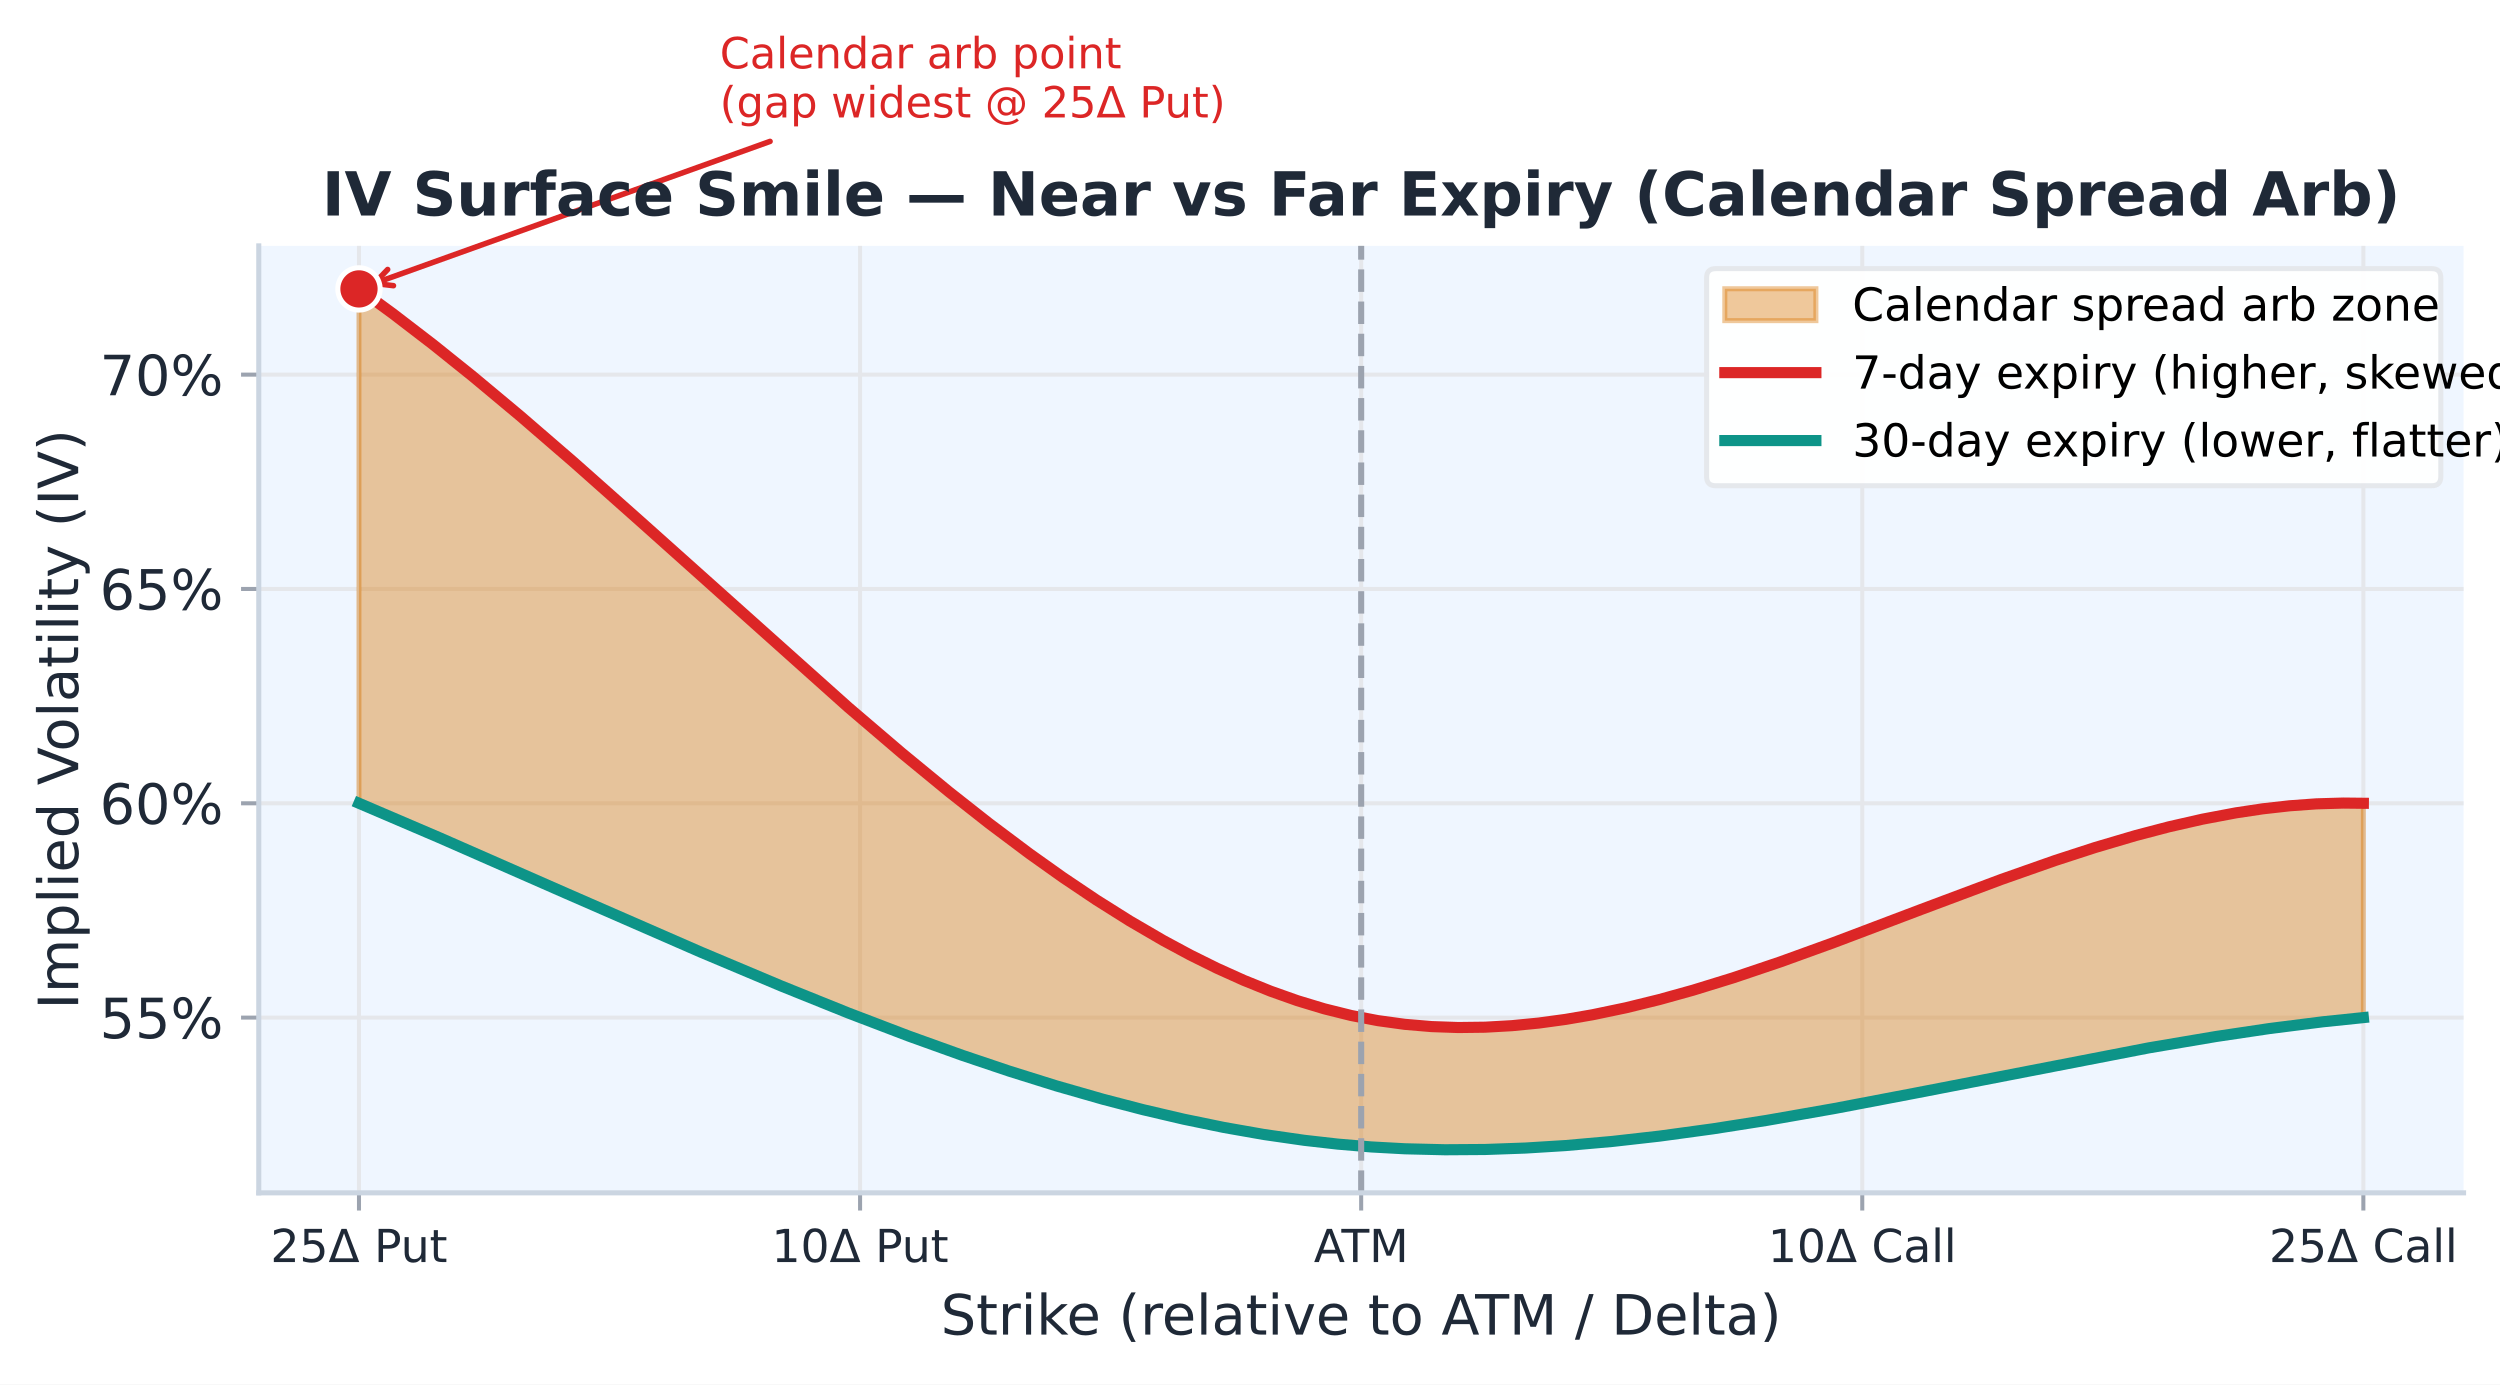
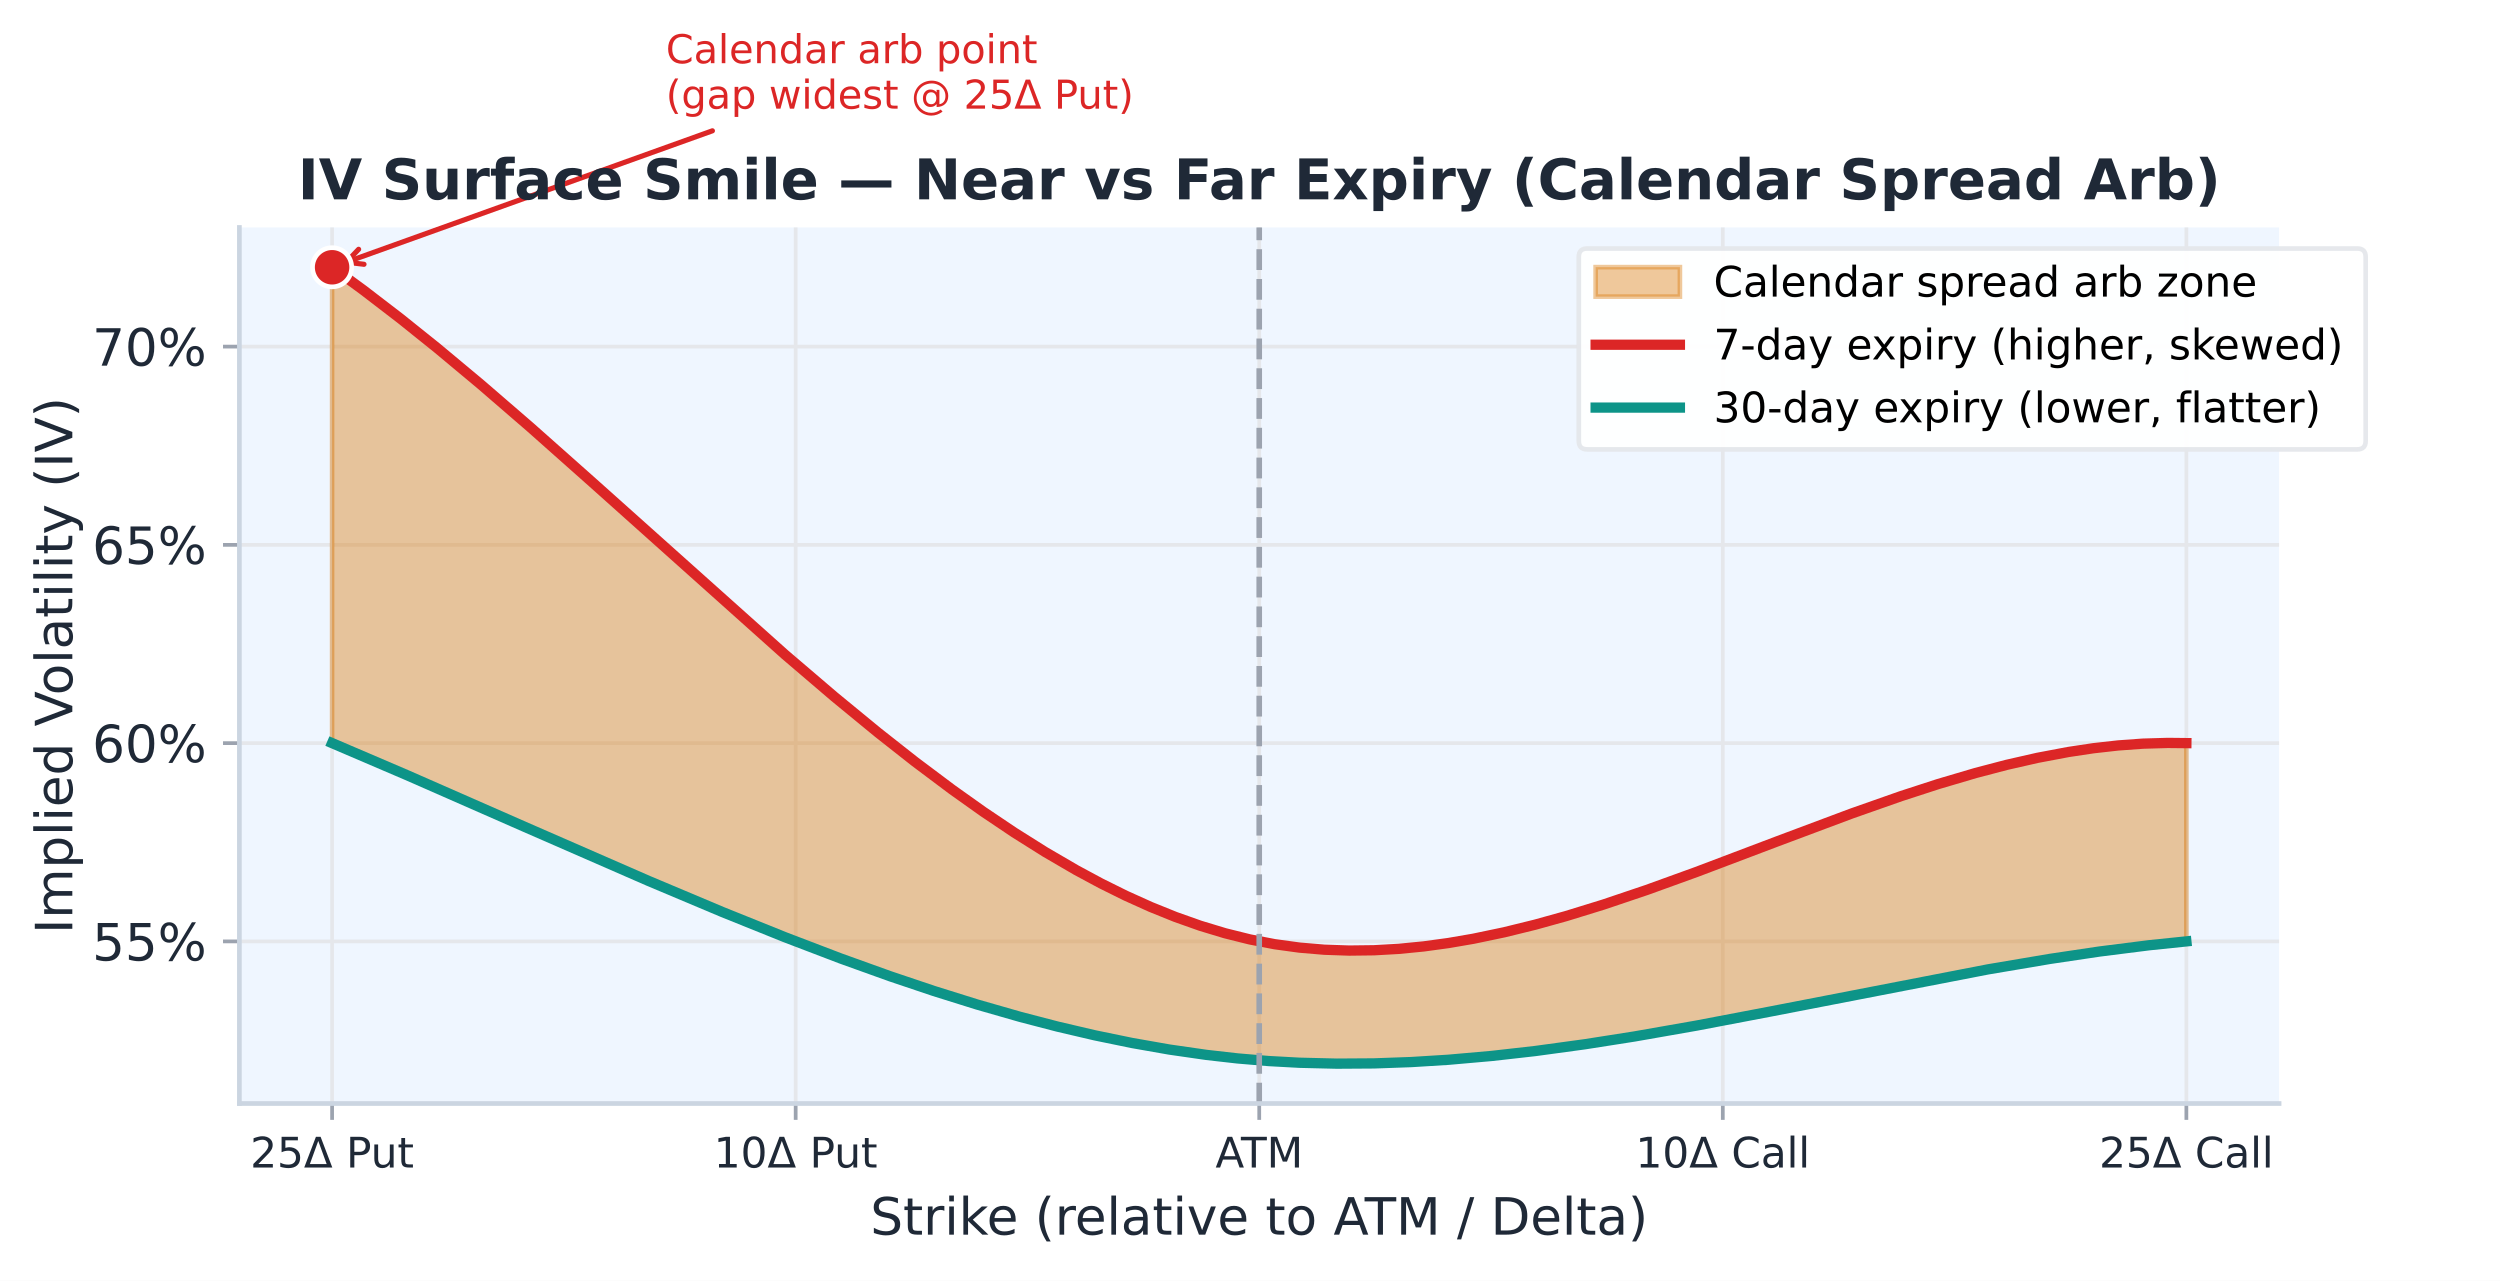
- <svg xmlns="http://www.w3.org/2000/svg" xmlns:xlink="http://www.w3.org/1999/xlink" width="494.121pt" height="273.645pt" viewBox="0 0 494.121 273.645" version="1.1">
+ <svg xmlns="http://www.w3.org/2000/svg" xmlns:xlink="http://www.w3.org/1999/xlink" width="534.121pt" height="273.645pt" viewBox="0 0 534.121 273.645" version="1.1">
  <defs>
    <style type="text/css">*{stroke-linejoin: round; stroke-linecap: butt}</style>
  </defs>
  <g id="figure_1">
    <g id="patch_1">
-       <path d="M 0 273.645  L 494.121 273.645  L 494.121 0  L 0 0  z " style="fill: #ffffff" />
+       <path d="M 0 273.645 L 534.121 273.645 L 534.121 0 L 0 0 z " style="fill: #ffffff" />
    </g>
    <g id="axes_1">
      <g id="patch_2">
        <path d="M 51.145 235.764  L 486.921 235.764  L 486.921 48.595  L 51.145 48.595  z " style="fill: #eff6ff" />
      </g>
      <g id="matplotlib.axis_1">
        <g id="xtick_1">
          <g id="line2d_1">
            <path d="M 70.953 235.764  L 70.953 48.595  " clip-path="url(#p80cf4b09f7)" style="fill: none; stroke: #e5e7eb; stroke-width: 0.8; stroke-linecap: square" />
          </g>
          <g id="line2d_2">
            <defs>
              <path id="m31c772397f" d="M 0 0  L 0 3.5  " style="stroke: #9ca3af; stroke-width: 0.8" />
            </defs>
            <g>
              <use xlink:href="#m31c772397f" x="70.953" y="235.764" style="fill: #9ca3af; stroke: #9ca3af; stroke-width: 0.8" />
            </g>
          </g>
          <g id="text_1">
            <text style="font-size: 9px; font-family: 'Sarabun', 'DejaVu Sans'; text-anchor: middle; fill: #1f2937" x="70.953" y="249.442" transform="rotate(-0 70.95302 249.4422)">25Δ Put</text>
          </g>
        </g>
        <g id="xtick_2">
          <g id="line2d_3">
            <path d="M 169.993 235.764  L 169.993 48.595  " clip-path="url(#p80cf4b09f7)" style="fill: none; stroke: #e5e7eb; stroke-width: 0.8; stroke-linecap: square" />
          </g>
          <g id="line2d_4">
            <g>
              <use xlink:href="#m31c772397f" x="169.993" y="235.764" style="fill: #9ca3af; stroke: #9ca3af; stroke-width: 0.8" />
            </g>
          </g>
          <g id="text_2">
            <text style="font-size: 9px; font-family: 'Sarabun', 'DejaVu Sans'; text-anchor: middle; fill: #1f2937" x="169.993" y="249.442" transform="rotate(-0 169.9931 249.4422)">10Δ Put</text>
          </g>
        </g>
        <g id="xtick_3">
          <g id="line2d_5">
            <path d="M 269.033 235.764  L 269.033 48.595  " clip-path="url(#p80cf4b09f7)" style="fill: none; stroke: #e5e7eb; stroke-width: 0.8; stroke-linecap: square" />
          </g>
          <g id="line2d_6">
            <g>
              <use xlink:href="#m31c772397f" x="269.033" y="235.764" style="fill: #9ca3af; stroke: #9ca3af; stroke-width: 0.8" />
            </g>
          </g>
          <g id="text_3">
            <text style="font-size: 9px; font-family: 'Sarabun', 'DejaVu Sans'; text-anchor: middle; fill: #1f2937" x="269.033" y="249.442" transform="rotate(-0 269.0332 249.4422)">ATM</text>
          </g>
        </g>
        <g id="xtick_4">
          <g id="line2d_7">
            <path d="M 368.073 235.764  L 368.073 48.595  " clip-path="url(#p80cf4b09f7)" style="fill: none; stroke: #e5e7eb; stroke-width: 0.8; stroke-linecap: square" />
          </g>
          <g id="line2d_8">
            <g>
              <use xlink:href="#m31c772397f" x="368.073" y="235.764" style="fill: #9ca3af; stroke: #9ca3af; stroke-width: 0.8" />
            </g>
          </g>
          <g id="text_4">
            <text style="font-size: 9px; font-family: 'Sarabun', 'DejaVu Sans'; text-anchor: middle; fill: #1f2937" x="368.073" y="249.442" transform="rotate(-0 368.0733 249.4422)">10Δ Call</text>
          </g>
        </g>
        <g id="xtick_5">
          <g id="line2d_9">
            <path d="M 467.113 235.764  L 467.113 48.595  " clip-path="url(#p80cf4b09f7)" style="fill: none; stroke: #e5e7eb; stroke-width: 0.8; stroke-linecap: square" />
          </g>
          <g id="line2d_10">
            <g>
              <use xlink:href="#m31c772397f" x="467.113" y="235.764" style="fill: #9ca3af; stroke: #9ca3af; stroke-width: 0.8" />
            </g>
          </g>
          <g id="text_5">
            <text style="font-size: 9px; font-family: 'Sarabun', 'DejaVu Sans'; text-anchor: middle; fill: #1f2937" x="467.113" y="249.442" transform="rotate(-0 467.1133 249.4422)">25Δ Call</text>
          </g>
        </g>
        <g id="text_6">
          <text style="font-size: 11px; font-family: 'Sarabun', 'DejaVu Sans'; text-anchor: middle; fill: #1f2937" x="269.033" y="263.783" transform="rotate(-0 269.0332 263.7829)">Strike (relative to ATM / Delta)</text>
        </g>
      </g>
      <g id="matplotlib.axis_2">
        <g id="ytick_1">
          <g id="line2d_11">
            <path d="M 51.145 201.127  L 486.921 201.127  " clip-path="url(#p80cf4b09f7)" style="fill: none; stroke: #e5e7eb; stroke-width: 0.8; stroke-linecap: square" />
          </g>
          <g id="line2d_12">
            <defs>
              <path id="mee6832daea" d="M 0 0  L -3.5 0  " style="stroke: #9ca3af; stroke-width: 0.8" />
            </defs>
            <g>
              <use xlink:href="#mee6832daea" x="51.145" y="201.127" style="fill: #9ca3af; stroke: #9ca3af; stroke-width: 0.8" />
            </g>
          </g>
          <g id="text_7">
            <text style="font-size: 11px; font-family: 'Sarabun', 'DejaVu Sans'; text-anchor: end; fill: #1f2937" x="44.145" y="205.208" transform="rotate(-0 44.145 205.208)">55%</text>
          </g>
        </g>
        <g id="ytick_2">
          <g id="line2d_13">
            <path d="M 51.145 158.767  L 486.921 158.767  " clip-path="url(#p80cf4b09f7)" style="fill: none; stroke: #e5e7eb; stroke-width: 0.8; stroke-linecap: square" />
          </g>
          <g id="line2d_14">
            <g>
              <use xlink:href="#mee6832daea" x="51.145" y="158.767" style="fill: #9ca3af; stroke: #9ca3af; stroke-width: 0.8" />
            </g>
          </g>
          <g id="text_8">
            <text style="font-size: 11px; font-family: 'Sarabun', 'DejaVu Sans'; text-anchor: end; fill: #1f2937" x="44.145" y="162.848" transform="rotate(-0 44.145 162.8479)">60%</text>
          </g>
        </g>
        <g id="ytick_3">
          <g id="line2d_15">
            <path d="M 51.145 116.407  L 486.921 116.407  " clip-path="url(#p80cf4b09f7)" style="fill: none; stroke: #e5e7eb; stroke-width: 0.8; stroke-linecap: square" />
          </g>
          <g id="line2d_16">
            <g>
              <use xlink:href="#mee6832daea" x="51.145" y="116.407" style="fill: #9ca3af; stroke: #9ca3af; stroke-width: 0.8" />
            </g>
          </g>
          <g id="text_9">
            <text style="font-size: 11px; font-family: 'Sarabun', 'DejaVu Sans'; text-anchor: end; fill: #1f2937" x="44.145" y="120.488" transform="rotate(-0 44.145 120.4878)">65%</text>
          </g>
        </g>
        <g id="ytick_4">
          <g id="line2d_17">
            <path d="M 51.145 74.047  L 486.921 74.047  " clip-path="url(#p80cf4b09f7)" style="fill: none; stroke: #e5e7eb; stroke-width: 0.8; stroke-linecap: square" />
          </g>
          <g id="line2d_18">
            <g>
              <use xlink:href="#mee6832daea" x="51.145" y="74.047" style="fill: #9ca3af; stroke: #9ca3af; stroke-width: 0.8" />
            </g>
          </g>
          <g id="text_10">
            <text style="font-size: 11px; font-family: 'Sarabun', 'DejaVu Sans'; text-anchor: end; fill: #1f2937" x="44.145" y="78.128" transform="rotate(-0 44.145 78.12778)">70%</text>
          </g>
        </g>
        <g id="text_11">
          <text style="font-size: 11px; font-family: 'Sarabun', 'DejaVu Sans'; text-anchor: middle; fill: #1f2937" x="15.45" y="142.179" transform="rotate(-90 15.45 142.1794)">Implied Volatility (IV)</text>
        </g>
      </g>
      <g id="FillBetweenPolyCollection_1">
        <defs>
          <path id="m603d25a26e" d="M 70.953 -114.878  L 70.953 -216.543  L 72.278 -215.593  L 73.603 -214.634  L 74.928 -213.666  L 76.253 -212.688  L 77.578 -211.701  L 78.903 -210.705  L 80.228 -209.701  L 81.553 -208.688  L 82.878 -207.667  L 84.203 -206.637  L 85.527 -205.6  L 86.852 -204.555  L 88.177 -203.502  L 89.502 -202.442  L 90.827 -201.375  L 92.152 -200.301  L 93.477 -199.22  L 94.802 -198.133  L 96.127 -197.039  L 97.452 -195.939  L 98.777 -194.833  L 100.102 -193.721  L 101.427 -192.603  L 102.752 -191.481  L 104.077 -190.353  L 105.402 -189.219  L 106.727 -188.081  L 108.052 -186.939  L 109.377 -185.792  L 110.702 -184.64  L 112.026 -183.485  L 113.351 -182.326  L 114.676 -181.163  L 116.001 -179.996  L 117.326 -178.826  L 118.651 -177.653  L 119.976 -176.477  L 121.301 -175.299  L 122.626 -174.118  L 123.951 -172.934  L 125.276 -171.749  L 126.601 -170.561  L 127.926 -169.372  L 129.251 -168.181  L 130.576 -166.989  L 131.901 -165.795  L 133.226 -164.601  L 134.551 -163.406  L 135.876 -162.21  L 137.201 -161.014  L 138.526 -159.817  L 139.85 -158.621  L 141.175 -157.424  L 142.5 -156.228  L 143.825 -155.033  L 145.15 -153.838  L 146.475 -152.645  L 147.8 -151.452  L 149.125 -150.261  L 150.45 -149.071  L 151.775 -147.883  L 153.1 -146.697  L 154.425 -145.513  L 155.75 -144.331  L 157.075 -143.151  L 158.4 -141.975  L 159.725 -140.801  L 161.05 -139.63  L 162.375 -138.463  L 163.7 -137.299  L 165.025 -136.138  L 166.349 -134.982  L 167.674 -133.829  L 168.999 -132.681  L 170.324 -131.537  L 171.649 -130.398  L 172.974 -129.263  L 174.299 -128.133  L 175.624 -127.009  L 176.949 -125.89  L 178.274 -124.777  L 179.599 -123.669  L 180.924 -122.567  L 182.249 -121.471  L 183.574 -120.382  L 184.899 -119.299  L 186.224 -118.223  L 187.549 -117.154  L 188.874 -116.092  L 190.199 -115.037  L 191.524 -113.99  L 192.849 -112.95  L 194.173 -111.919  L 195.498 -110.895  L 196.823 -109.88  L 198.148 -108.873  L 199.473 -107.874  L 200.798 -106.885  L 202.123 -105.904  L 203.448 -104.933  L 204.773 -103.971  L 206.098 -103.019  L 207.423 -102.077  L 208.748 -101.144  L 210.073 -100.222  L 211.398 -99.31  L 212.723 -98.409  L 214.048 -97.519  L 215.373 -96.639  L 216.698 -95.771  L 218.023 -94.914  L 219.348 -94.068  L 220.672 -93.234  L 221.997 -92.412  L 223.322 -91.603  L 224.647 -90.805  L 225.972 -90.02  L 227.297 -89.248  L 228.622 -88.489  L 229.947 -87.742  L 231.272 -87.009  L 232.597 -86.29  L 233.922 -85.584  L 235.247 -84.892  L 236.572 -84.213  L 237.897 -83.55  L 239.222 -82.9  L 240.547 -82.265  L 241.872 -81.646  L 243.197 -81.041  L 244.522 -80.451  L 245.847 -79.876  L 247.171 -79.318  L 248.496 -78.775  L 249.821 -78.248  L 251.146 -77.737  L 252.471 -77.242  L 253.796 -76.764  L 255.121 -76.303  L 256.446 -75.858  L 257.771 -75.431  L 259.096 -75.021  L 260.421 -74.629  L 261.746 -74.254  L 263.071 -73.897  L 264.396 -73.559  L 265.721 -73.238  L 267.046 -72.936  L 268.371 -72.653  L 269.696 -72.389  L 271.021 -72.143  L 272.346 -71.916  L 273.671 -71.707  L 274.995 -71.517  L 276.32 -71.344  L 277.645 -71.189  L 278.97 -71.052  L 280.295 -70.931  L 281.62 -70.828  L 282.945 -70.741  L 284.27 -70.671  L 285.595 -70.617  L 286.92 -70.58  L 288.245 -70.558  L 289.57 -70.551  L 290.895 -70.56  L 292.22 -70.584  L 293.545 -70.623  L 294.87 -70.677  L 296.195 -70.745  L 297.52 -70.827  L 298.845 -70.923  L 300.17 -71.033  L 301.494 -71.156  L 302.819 -71.292  L 304.144 -71.442  L 305.469 -71.604  L 306.794 -71.779  L 308.119 -71.966  L 309.444 -72.165  L 310.769 -72.376  L 312.094 -72.598  L 313.419 -72.832  L 314.744 -73.078  L 316.069 -73.334  L 317.394 -73.6  L 318.719 -73.877  L 320.044 -74.165  L 321.369 -74.462  L 322.694 -74.769  L 324.019 -75.086  L 325.344 -75.411  L 326.669 -75.746  L 327.993 -76.09  L 329.318 -76.442  L 330.643 -76.803  L 331.968 -77.171  L 333.293 -77.548  L 334.618 -77.932  L 335.943 -78.324  L 337.268 -78.722  L 338.593 -79.128  L 339.918 -79.541  L 341.243 -79.959  L 342.568 -80.385  L 343.893 -80.816  L 345.218 -81.253  L 346.543 -81.695  L 347.868 -82.143  L 349.193 -82.596  L 350.518 -83.053  L 351.843 -83.516  L 353.168 -83.982  L 354.493 -84.453  L 355.817 -84.928  L 357.142 -85.406  L 358.467 -85.888  L 359.792 -86.373  L 361.117 -86.861  L 362.442 -87.352  L 363.767 -87.845  L 365.092 -88.34  L 366.417 -88.838  L 367.742 -89.337  L 369.067 -89.838  L 370.392 -90.341  L 371.717 -90.844  L 373.042 -91.348  L 374.367 -91.853  L 375.692 -92.358  L 377.017 -92.864  L 378.342 -93.369  L 379.667 -93.874  L 380.992 -94.379  L 382.316 -94.883  L 383.641 -95.386  L 384.966 -95.887  L 386.291 -96.388  L 387.616 -96.886  L 388.941 -97.383  L 390.266 -97.877  L 391.591 -98.369  L 392.916 -98.858  L 394.241 -99.345  L 395.566 -99.828  L 396.891 -100.309  L 398.216 -100.785  L 399.541 -101.258  L 400.866 -101.727  L 402.191 -102.191  L 403.516 -102.651  L 404.841 -103.106  L 406.166 -103.557  L 407.491 -104.002  L 408.816 -104.442  L 410.14 -104.876  L 411.465 -105.304  L 412.79 -105.726  L 414.115 -106.142  L 415.44 -106.551  L 416.765 -106.953  L 418.09 -107.348  L 419.415 -107.736  L 420.74 -108.116  L 422.065 -108.489  L 423.39 -108.854  L 424.715 -109.21  L 426.04 -109.558  L 427.365 -109.897  L 428.69 -110.228  L 430.015 -110.549  L 431.34 -110.861  L 432.665 -111.163  L 433.99 -111.455  L 435.315 -111.738  L 436.639 -112.009  L 437.964 -112.271  L 439.289 -112.521  L 440.614 -112.761  L 441.939 -112.989  L 443.264 -113.206  L 444.589 -113.411  L 445.914 -113.604  L 447.239 -113.785  L 448.564 -113.954  L 449.889 -114.11  L 451.214 -114.253  L 452.539 -114.383  L 453.864 -114.499  L 455.189 -114.602  L 456.514 -114.691  L 457.839 -114.766  L 459.164 -114.827  L 460.489 -114.873  L 461.814 -114.905  L 463.138 -114.921  L 464.463 -114.923  L 465.788 -114.908  L 467.113 -114.878  L 467.113 -72.518  L 467.113 -72.518  L 465.788 -72.393  L 464.463 -72.263  L 463.138 -72.128  L 461.814 -71.989  L 460.489 -71.845  L 459.164 -71.696  L 457.839 -71.543  L 456.514 -71.386  L 455.189 -71.224  L 453.864 -71.059  L 452.539 -70.889  L 451.214 -70.715  L 449.889 -70.537  L 448.564 -70.356  L 447.239 -70.171  L 445.914 -69.982  L 444.589 -69.79  L 443.264 -69.594  L 441.939 -69.395  L 440.614 -69.192  L 439.289 -68.986  L 437.964 -68.778  L 436.639 -68.566  L 435.315 -68.351  L 433.99 -68.133  L 432.665 -67.913  L 431.34 -67.69  L 430.015 -67.464  L 428.69 -67.236  L 427.365 -67.005  L 426.04 -66.772  L 424.715 -66.537  L 423.39 -66.3  L 422.065 -66.06  L 420.74 -65.819  L 419.415 -65.575  L 418.09 -65.33  L 416.765 -65.083  L 415.44 -64.835  L 414.115 -64.584  L 412.79 -64.333  L 411.465 -64.08  L 410.14 -63.825  L 408.816 -63.57  L 407.491 -63.313  L 406.166 -63.055  L 404.841 -62.797  L 403.516 -62.537  L 402.191 -62.277  L 400.866 -62.016  L 399.541 -61.754  L 398.216 -61.492  L 396.891 -61.229  L 395.566 -60.966  L 394.241 -60.703  L 392.916 -60.439  L 391.591 -60.175  L 390.266 -59.912  L 388.941 -59.648  L 387.616 -59.385  L 386.291 -59.122  L 384.966 -58.859  L 383.641 -58.597  L 382.316 -58.335  L 380.992 -58.073  L 379.667 -57.813  L 378.342 -57.553  L 377.017 -57.294  L 375.692 -57.036  L 374.367 -56.779  L 373.042 -56.523  L 371.717 -56.268  L 370.392 -56.015  L 369.067 -55.763  L 367.742 -55.512  L 366.417 -55.263  L 365.092 -55.015  L 363.767 -54.769  L 362.442 -54.525  L 361.117 -54.283  L 359.792 -54.043  L 358.467 -53.805  L 357.142 -53.569  L 355.817 -53.335  L 354.493 -53.104  L 353.168 -52.875  L 351.843 -52.649  L 350.518 -52.425  L 349.193 -52.203  L 347.868 -51.985  L 346.543 -51.769  L 345.218 -51.556  L 343.893 -51.346  L 342.568 -51.14  L 341.243 -50.936  L 339.918 -50.736  L 338.593 -50.539  L 337.268 -50.346  L 335.943 -50.156  L 334.618 -49.969  L 333.293 -49.787  L 331.968 -49.608  L 330.643 -49.433  L 329.318 -49.262  L 327.993 -49.095  L 326.669 -48.932  L 325.344 -48.773  L 324.019 -48.619  L 322.694 -48.469  L 321.369 -48.323  L 320.044 -48.182  L 318.719 -48.046  L 317.394 -47.914  L 316.069 -47.787  L 314.744 -47.665  L 313.419 -47.548  L 312.094 -47.437  L 310.769 -47.33  L 309.444 -47.228  L 308.119 -47.132  L 306.794 -47.042  L 305.469 -46.956  L 304.144 -46.877  L 302.819 -46.803  L 301.494 -46.735  L 300.17 -46.672  L 298.845 -46.616  L 297.52 -46.566  L 296.195 -46.521  L 294.87 -46.483  L 293.545 -46.452  L 292.22 -46.426  L 290.895 -46.407  L 289.57 -46.395  L 288.245 -46.389  L 286.92 -46.39  L 285.595 -46.398  L 284.27 -46.412  L 282.945 -46.434  L 281.62 -46.462  L 280.295 -46.498  L 278.97 -46.541  L 277.645 -46.591  L 276.32 -46.649  L 274.995 -46.714  L 273.671 -46.787  L 272.346 -46.867  L 271.021 -46.955  L 269.696 -47.051  L 268.371 -47.155  L 267.046 -47.267  L 265.721 -47.387  L 264.396 -47.514  L 263.071 -47.649  L 261.746 -47.792  L 260.421 -47.943  L 259.096 -48.101  L 257.771 -48.266  L 256.446 -48.439  L 255.121 -48.619  L 253.796 -48.807  L 252.471 -49.001  L 251.146 -49.203  L 249.821 -49.412  L 248.496 -49.628  L 247.171 -49.851  L 245.847 -50.081  L 244.522 -50.317  L 243.197 -50.56  L 241.872 -50.81  L 240.547 -51.067  L 239.222 -51.33  L 237.897 -51.599  L 236.572 -51.875  L 235.247 -52.158  L 233.922 -52.446  L 232.597 -52.741  L 231.272 -53.042  L 229.947 -53.349  L 228.622 -53.662  L 227.297 -53.981  L 225.972 -54.306  L 224.647 -54.636  L 223.322 -54.973  L 221.997 -55.315  L 220.672 -55.663  L 219.348 -56.016  L 218.023 -56.375  L 216.698 -56.739  L 215.373 -57.109  L 214.048 -57.483  L 212.723 -57.863  L 211.398 -58.249  L 210.073 -58.639  L 208.748 -59.034  L 207.423 -59.435  L 206.098 -59.84  L 204.773 -60.25  L 203.448 -60.665  L 202.123 -61.084  L 200.798 -61.508  L 199.473 -61.937  L 198.148 -62.37  L 196.823 -62.808  L 195.498 -63.25  L 194.173 -63.696  L 192.849 -64.147  L 191.524 -64.601  L 190.199 -65.06  L 188.874 -65.523  L 187.549 -65.99  L 186.224 -66.461  L 184.899 -66.935  L 183.574 -67.413  L 182.249 -67.895  L 180.924 -68.381  L 179.599 -68.87  L 178.274 -69.363  L 176.949 -69.859  L 175.624 -70.359  L 174.299 -70.862  L 172.974 -71.368  L 171.649 -71.877  L 170.324 -72.39  L 168.999 -72.905  L 167.674 -73.424  L 166.349 -73.945  L 165.025 -74.469  L 163.7 -74.996  L 162.375 -75.526  L 161.05 -76.059  L 159.725 -76.594  L 158.4 -77.131  L 157.075 -77.671  L 155.75 -78.213  L 154.425 -78.758  L 153.1 -79.305  L 151.775 -79.854  L 150.45 -80.405  L 149.125 -80.959  L 147.8 -81.514  L 146.475 -82.071  L 145.15 -82.63  L 143.825 -83.191  L 142.5 -83.754  L 141.175 -84.318  L 139.85 -84.884  L 138.526 -85.452  L 137.201 -86.021  L 135.876 -86.591  L 134.551 -87.162  L 133.226 -87.735  L 131.901 -88.309  L 130.576 -88.885  L 129.251 -89.461  L 127.926 -90.038  L 126.601 -90.617  L 125.276 -91.196  L 123.951 -91.776  L 122.626 -92.356  L 121.301 -92.938  L 119.976 -93.52  L 118.651 -94.102  L 117.326 -94.685  L 116.001 -95.269  L 114.676 -95.852  L 113.351 -96.436  L 112.026 -97.021  L 110.702 -97.605  L 109.377 -98.189  L 108.052 -98.774  L 106.727 -99.358  L 105.402 -99.943  L 104.077 -100.527  L 102.752 -101.111  L 101.427 -101.694  L 100.102 -102.277  L 98.777 -102.86  L 97.452 -103.442  L 96.127 -104.024  L 94.802 -104.605  L 93.477 -105.185  L 92.152 -105.765  L 90.827 -106.344  L 89.502 -106.921  L 88.177 -107.498  L 86.852 -108.074  L 85.527 -108.649  L 84.203 -109.222  L 82.878 -109.795  L 81.553 -110.365  L 80.228 -110.935  L 78.903 -111.503  L 77.578 -112.07  L 76.253 -112.635  L 74.928 -113.199  L 73.603 -113.76  L 72.278 -114.32  L 70.953 -114.878  z " style="stroke: #d97706; stroke-opacity: 0.4" />
        </defs>
        <g clip-path="url(#p80cf4b09f7)">
          <use xlink:href="#m603d25a26e" x="0" y="273.645" style="fill: #d97706; fill-opacity: 0.4; stroke: #d97706; stroke-opacity: 0.4" />
        </g>
      </g>
      <g id="line2d_19">
        <path d="M 70.953 57.103  L 77.578 61.944  L 85.527 68.045  L 93.477 74.425  L 102.752 82.165  L 113.351 91.32  L 126.601 103.084  L 167.674 139.816  L 178.274 148.869  L 187.549 156.491  L 195.498 162.75  L 203.448 168.712  L 210.073 173.423  L 216.698 177.875  L 223.322 182.043  L 229.947 185.903  L 235.247 188.754  L 240.547 191.38  L 245.847 193.769  L 251.146 195.909  L 256.446 197.787  L 261.746 199.391  L 267.046 200.709  L 272.346 201.729  L 277.645 202.456  L 282.945 202.904  L 288.245 203.088  L 293.545 203.022  L 298.845 202.722  L 304.144 202.204  L 309.444 201.48  L 314.744 200.568  L 321.369 199.183  L 327.993 197.555  L 334.618 195.713  L 342.568 193.261  L 351.843 190.13  L 362.442 186.294  L 379.667 179.771  L 395.566 173.817  L 406.166 170.088  L 414.115 167.504  L 422.065 165.156  L 428.69 163.417  L 435.315 161.908  L 441.939 160.656  L 447.239 159.86  L 452.539 159.263  L 457.839 158.879  L 463.138 158.724  L 467.113 158.767  L 467.113 158.767  " clip-path="url(#p80cf4b09f7)" style="fill: none; stroke: #dc2626; stroke-width: 2.2; stroke-linecap: square" />
      </g>
      <g id="line2d_20">
        <path d="M 70.953 158.767  L 86.852 165.571  L 112.026 176.625  L 138.526 188.194  L 154.425 194.887  L 167.674 200.221  L 179.599 204.775  L 190.199 208.585  L 199.473 211.708  L 208.748 214.611  L 218.023 217.27  L 225.972 219.339  L 233.922 221.199  L 241.872 222.835  L 249.821 224.233  L 257.771 225.379  L 264.396 226.131  L 271.021 226.69  L 277.645 227.054  L 285.595 227.248  L 293.545 227.194  L 301.494 226.91  L 309.444 226.417  L 318.719 225.599  L 327.993 224.551  L 338.593 223.106  L 349.193 221.442  L 362.442 219.12  L 378.342 216.092  L 424.715 207.108  L 437.964 204.868  L 448.564 203.289  L 459.164 201.949  L 467.113 201.127  L 467.113 201.127  " clip-path="url(#p80cf4b09f7)" style="fill: none; stroke: #0d9488; stroke-width: 2.2; stroke-linecap: square" />
      </g>
      <g id="line2d_21">
        <path d="M 269.033 235.764  L 269.033 48.595  " clip-path="url(#p80cf4b09f7)" style="fill: none; stroke-dasharray: 4.44,1.92; stroke-dashoffset: 0; stroke: #9ca3af; stroke-width: 1.2" />
      </g>
      <g id="patch_3">
        <path d="M 51.145 235.764  L 51.145 48.595  " style="fill: none; stroke: #cbd5e1; stroke-linejoin: miter; stroke-linecap: square" />
      </g>
      <g id="patch_4">
        <path d="M 51.145 235.764  L 486.921 235.764  " style="fill: none; stroke: #cbd5e1; stroke-linejoin: miter; stroke-linecap: square" />
      </g>
      <g id="patch_5">
        <path d="M 152.201 27.948  Q 112.518 42.188 73.993 56.012  " style="fill: none; stroke: #dc2626; stroke-width: 1.1; stroke-linecap: round" />
        <path d="M 77.767 56.464  L 73.993 56.012  L 76.619 53.263  " style="fill: none; stroke: #dc2626; stroke-width: 1.1; stroke-linecap: round" />
      </g>
      <g id="text_12">
        <text style="font-size: 8.5px; font-family: 'Sarabun', 'DejaVu Sans'; fill: #dc2626" transform="translate(142.2619 13.50727)">Calendar arb point</text>
        <text style="font-size: 8.5px; font-family: 'Sarabun', 'DejaVu Sans'; fill: #dc2626" transform="translate(142.2619 23.21453)">(gap widest @ 25Δ Put)</text>
      </g>
      <g id="text_13">
        <text style="font-weight: 700; font-size: 12px; font-family: 'Sarabun', 'DejaVu Sans'; text-anchor: middle; fill: #1f2937" x="269.033" y="42.595" transform="rotate(-0 269.0332 42.5949)">IV Surface Smile — Near vs Far Expiry (Calendar Spread Arb)</text>
      </g>
      <g id="legend_1">
        <g id="patch_6">
-           <path d="M 339.108 96.008  L 480.621 96.008  Q 482.421 96.008 482.421 94.208  L 482.421 54.895  Q 482.421 53.095 480.621 53.095  L 339.108 53.095  Q 337.308 53.095 337.308 54.895  L 337.308 94.208  Q 337.308 96.008 339.108 96.008  z " style="fill: #ffffff; opacity: 0.95; stroke: #e5e7eb; stroke-linejoin: miter" />
+           <path d="M 339.108 96.008 L 503.621 96.008 Q 505.421 96.008 505.421 94.208 L 505.421 54.895 Q 505.421 53.095 503.621 53.095 L 339.108 53.095 Q 337.308 53.095 337.308 54.895 L 337.308 94.208 Q 337.308 96.008 339.108 96.008 z " style="fill: #ffffff; opacity: 0.95; stroke: #e5e7eb; stroke-linejoin: miter" />
        </g>
        <g id="patch_7">
          <path d="M 340.908 63.373  L 358.908 63.373  L 358.908 57.073  L 340.908 57.073  z " style="fill: #d97706; fill-opacity: 0.4; stroke: #d97706; stroke-opacity: 0.4; stroke-linejoin: miter" />
        </g>
        <g id="text_14">
          <text style="font-size: 9px; font-family: 'Sarabun', 'DejaVu Sans'; text-anchor: start" x="366.108" y="63.373" transform="rotate(-0 366.1076 63.37318)">Calendar spread arb zone</text>
        </g>
        <g id="line2d_22">
          <path d="M 340.908 73.651  L 349.908 73.651  L 358.908 73.651  " style="fill: none; stroke: #dc2626; stroke-width: 2.2; stroke-linecap: square" />
        </g>
        <g id="text_15">
          <text style="font-size: 9px; font-family: 'Sarabun', 'DejaVu Sans'; text-anchor: start" x="366.108" y="76.801" transform="rotate(-0 366.1076 76.80146)">7-day expiry (higher, skewed)</text>
        </g>
        <g id="line2d_23">
          <path d="M 340.908 87.08  L 349.908 87.08  L 358.908 87.08  " style="fill: none; stroke: #0d9488; stroke-width: 2.2; stroke-linecap: square" />
        </g>
        <g id="text_16">
          <text style="font-size: 9px; font-family: 'Sarabun', 'DejaVu Sans'; text-anchor: start" x="366.108" y="90.23" transform="rotate(-0 366.1076 90.22974)">30-day expiry (lower, flatter)</text>
        </g>
      </g>
      <g id="PathCollection_1">
        <defs>
          <path id="m07a8b57460" d="M 0 4.183  C 1.109 4.183 2.174 3.743 2.958 2.958  C 3.743 2.174 4.183 1.109 4.183 0  C 4.183 -1.109 3.743 -2.174 2.958 -2.958  C 2.174 -3.743 1.109 -4.183 0 -4.183  C -1.109 -4.183 -2.174 -3.743 -2.958 -2.958  C -3.743 -2.174 -4.183 -1.109 -4.183 0  C -4.183 1.109 -3.743 2.174 -2.958 2.958  C -2.174 3.743 -1.109 4.183 0 4.183  z " style="stroke: #ffffff" />
        </defs>
        <g clip-path="url(#p80cf4b09f7)">
          <use xlink:href="#m07a8b57460" x="70.953" y="57.103" style="fill: #dc2626; stroke: #ffffff" />
        </g>
      </g>
    </g>
  </g>
  <defs>
    <clipPath id="p80cf4b09f7">
      <rect x="51.145" y="48.595" width="435.776" height="187.169" />
    </clipPath>
  </defs>
</svg>
